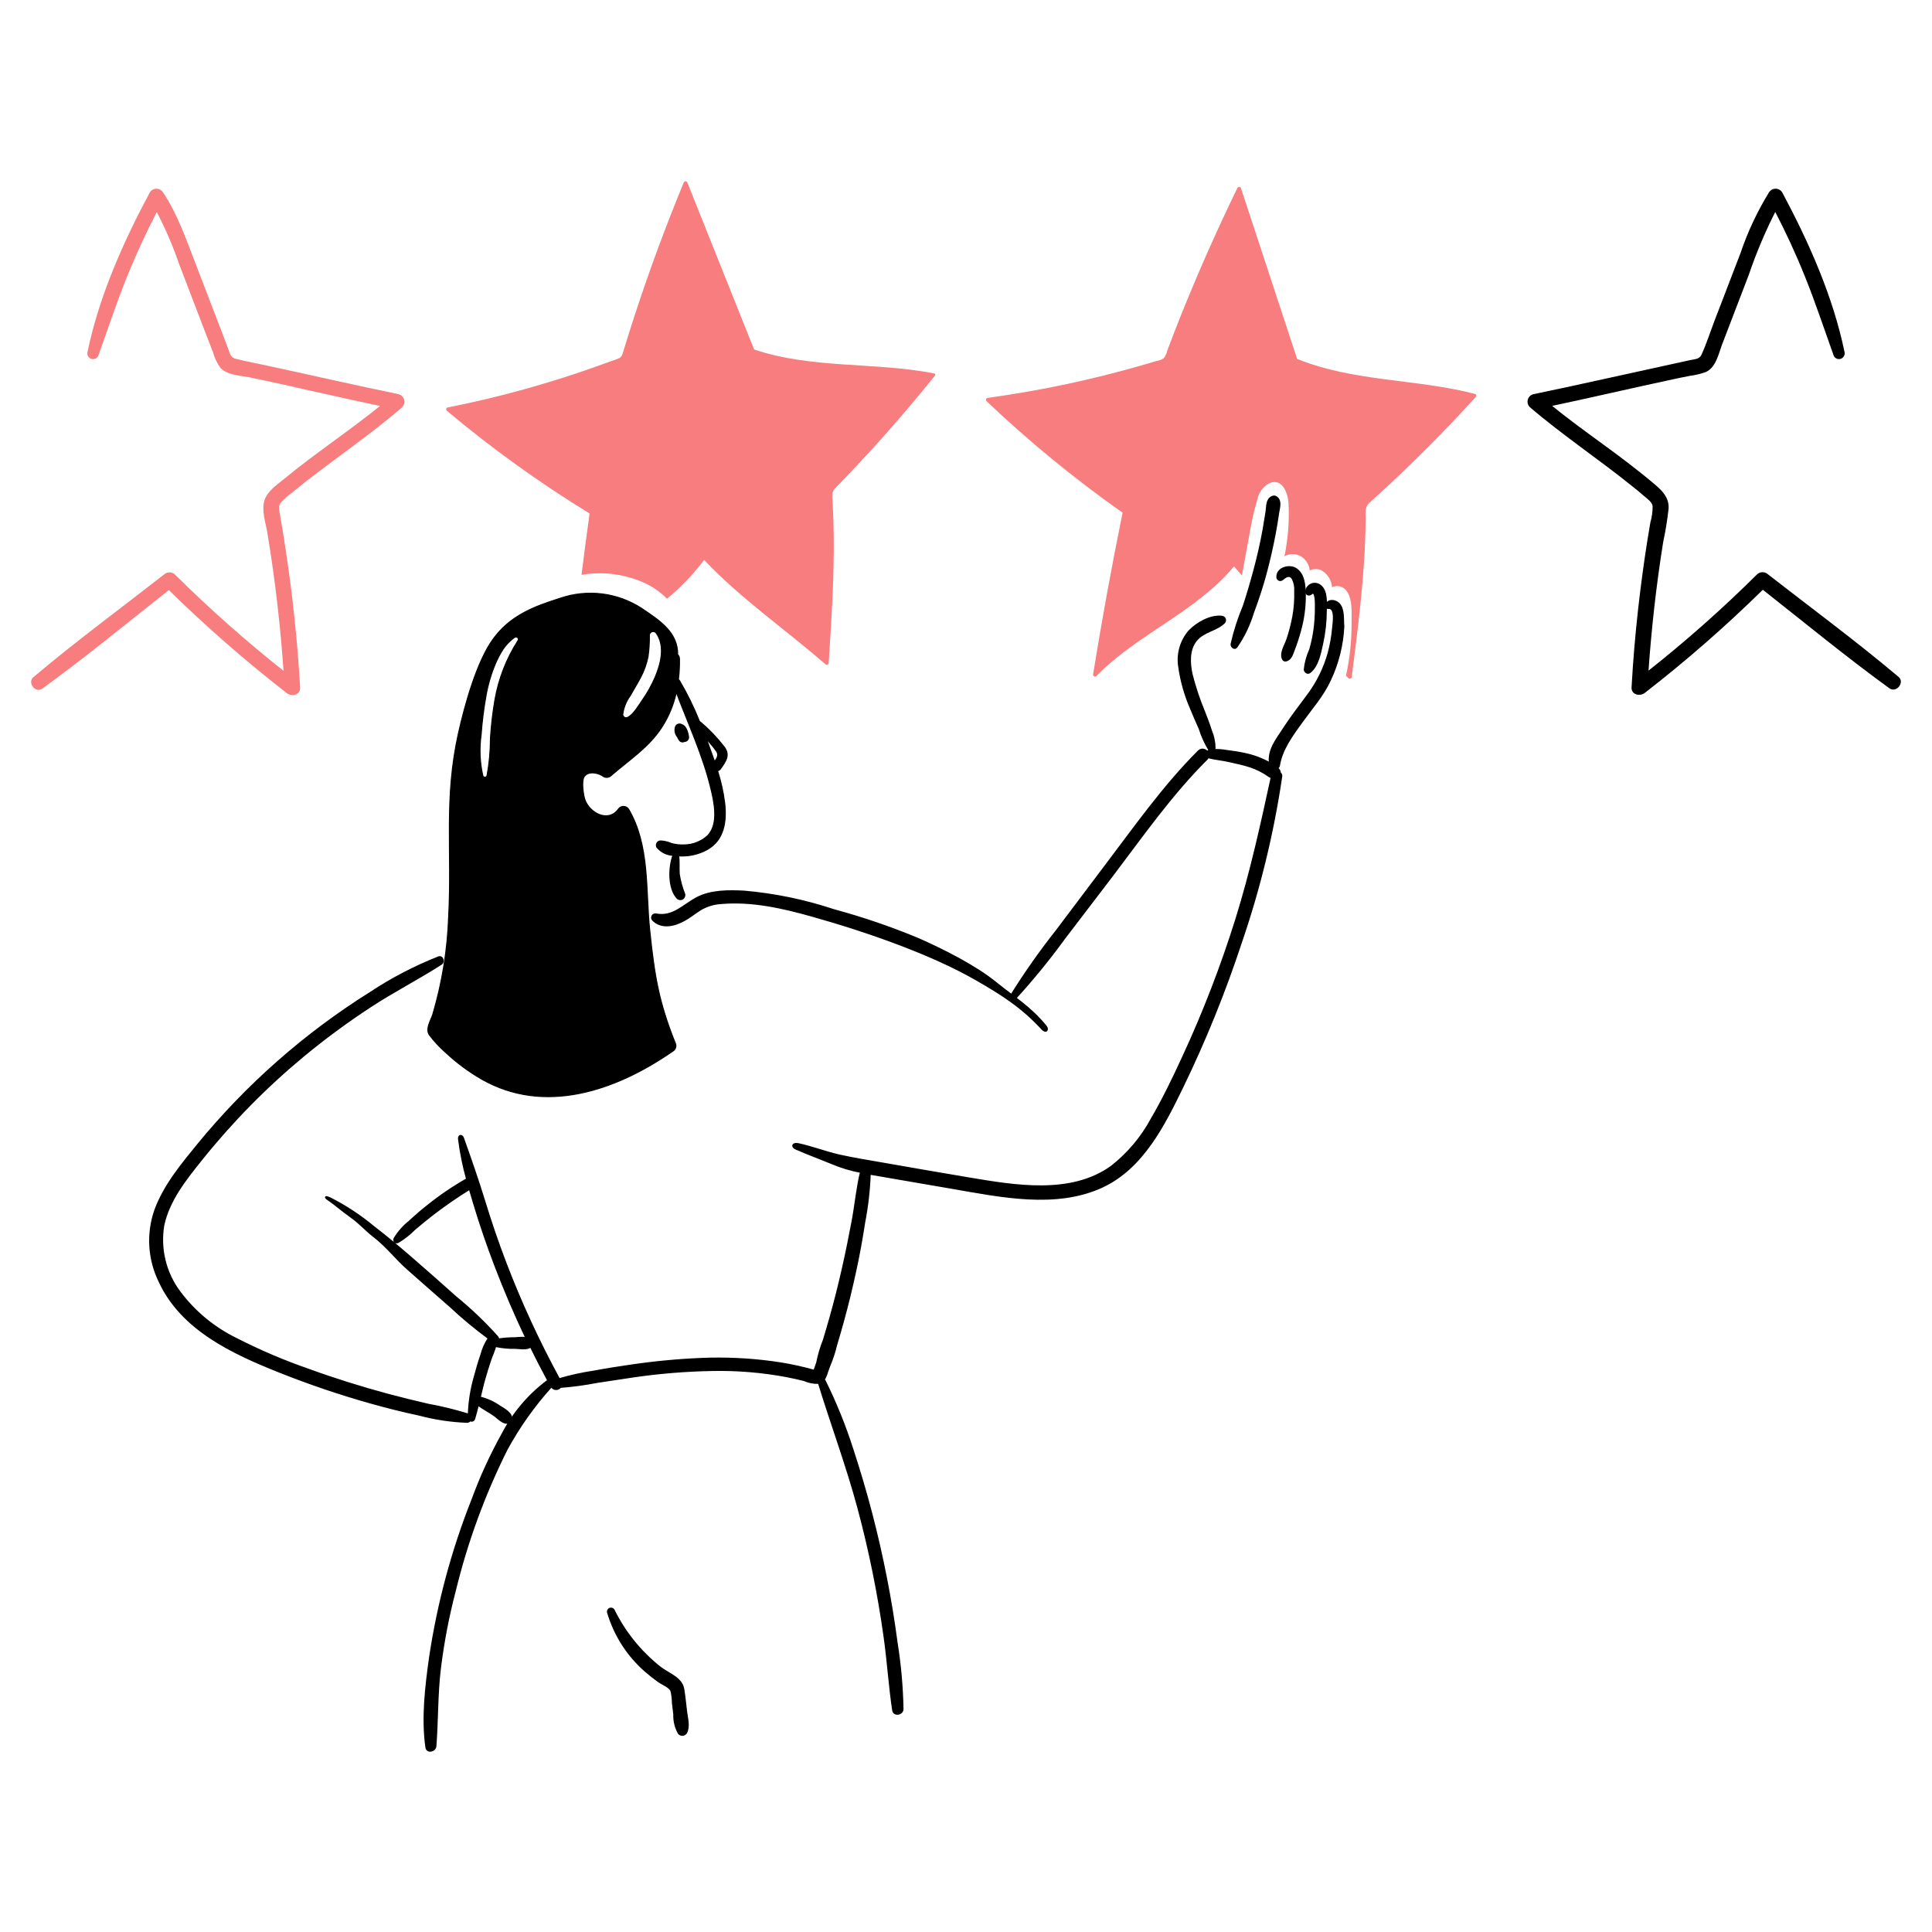
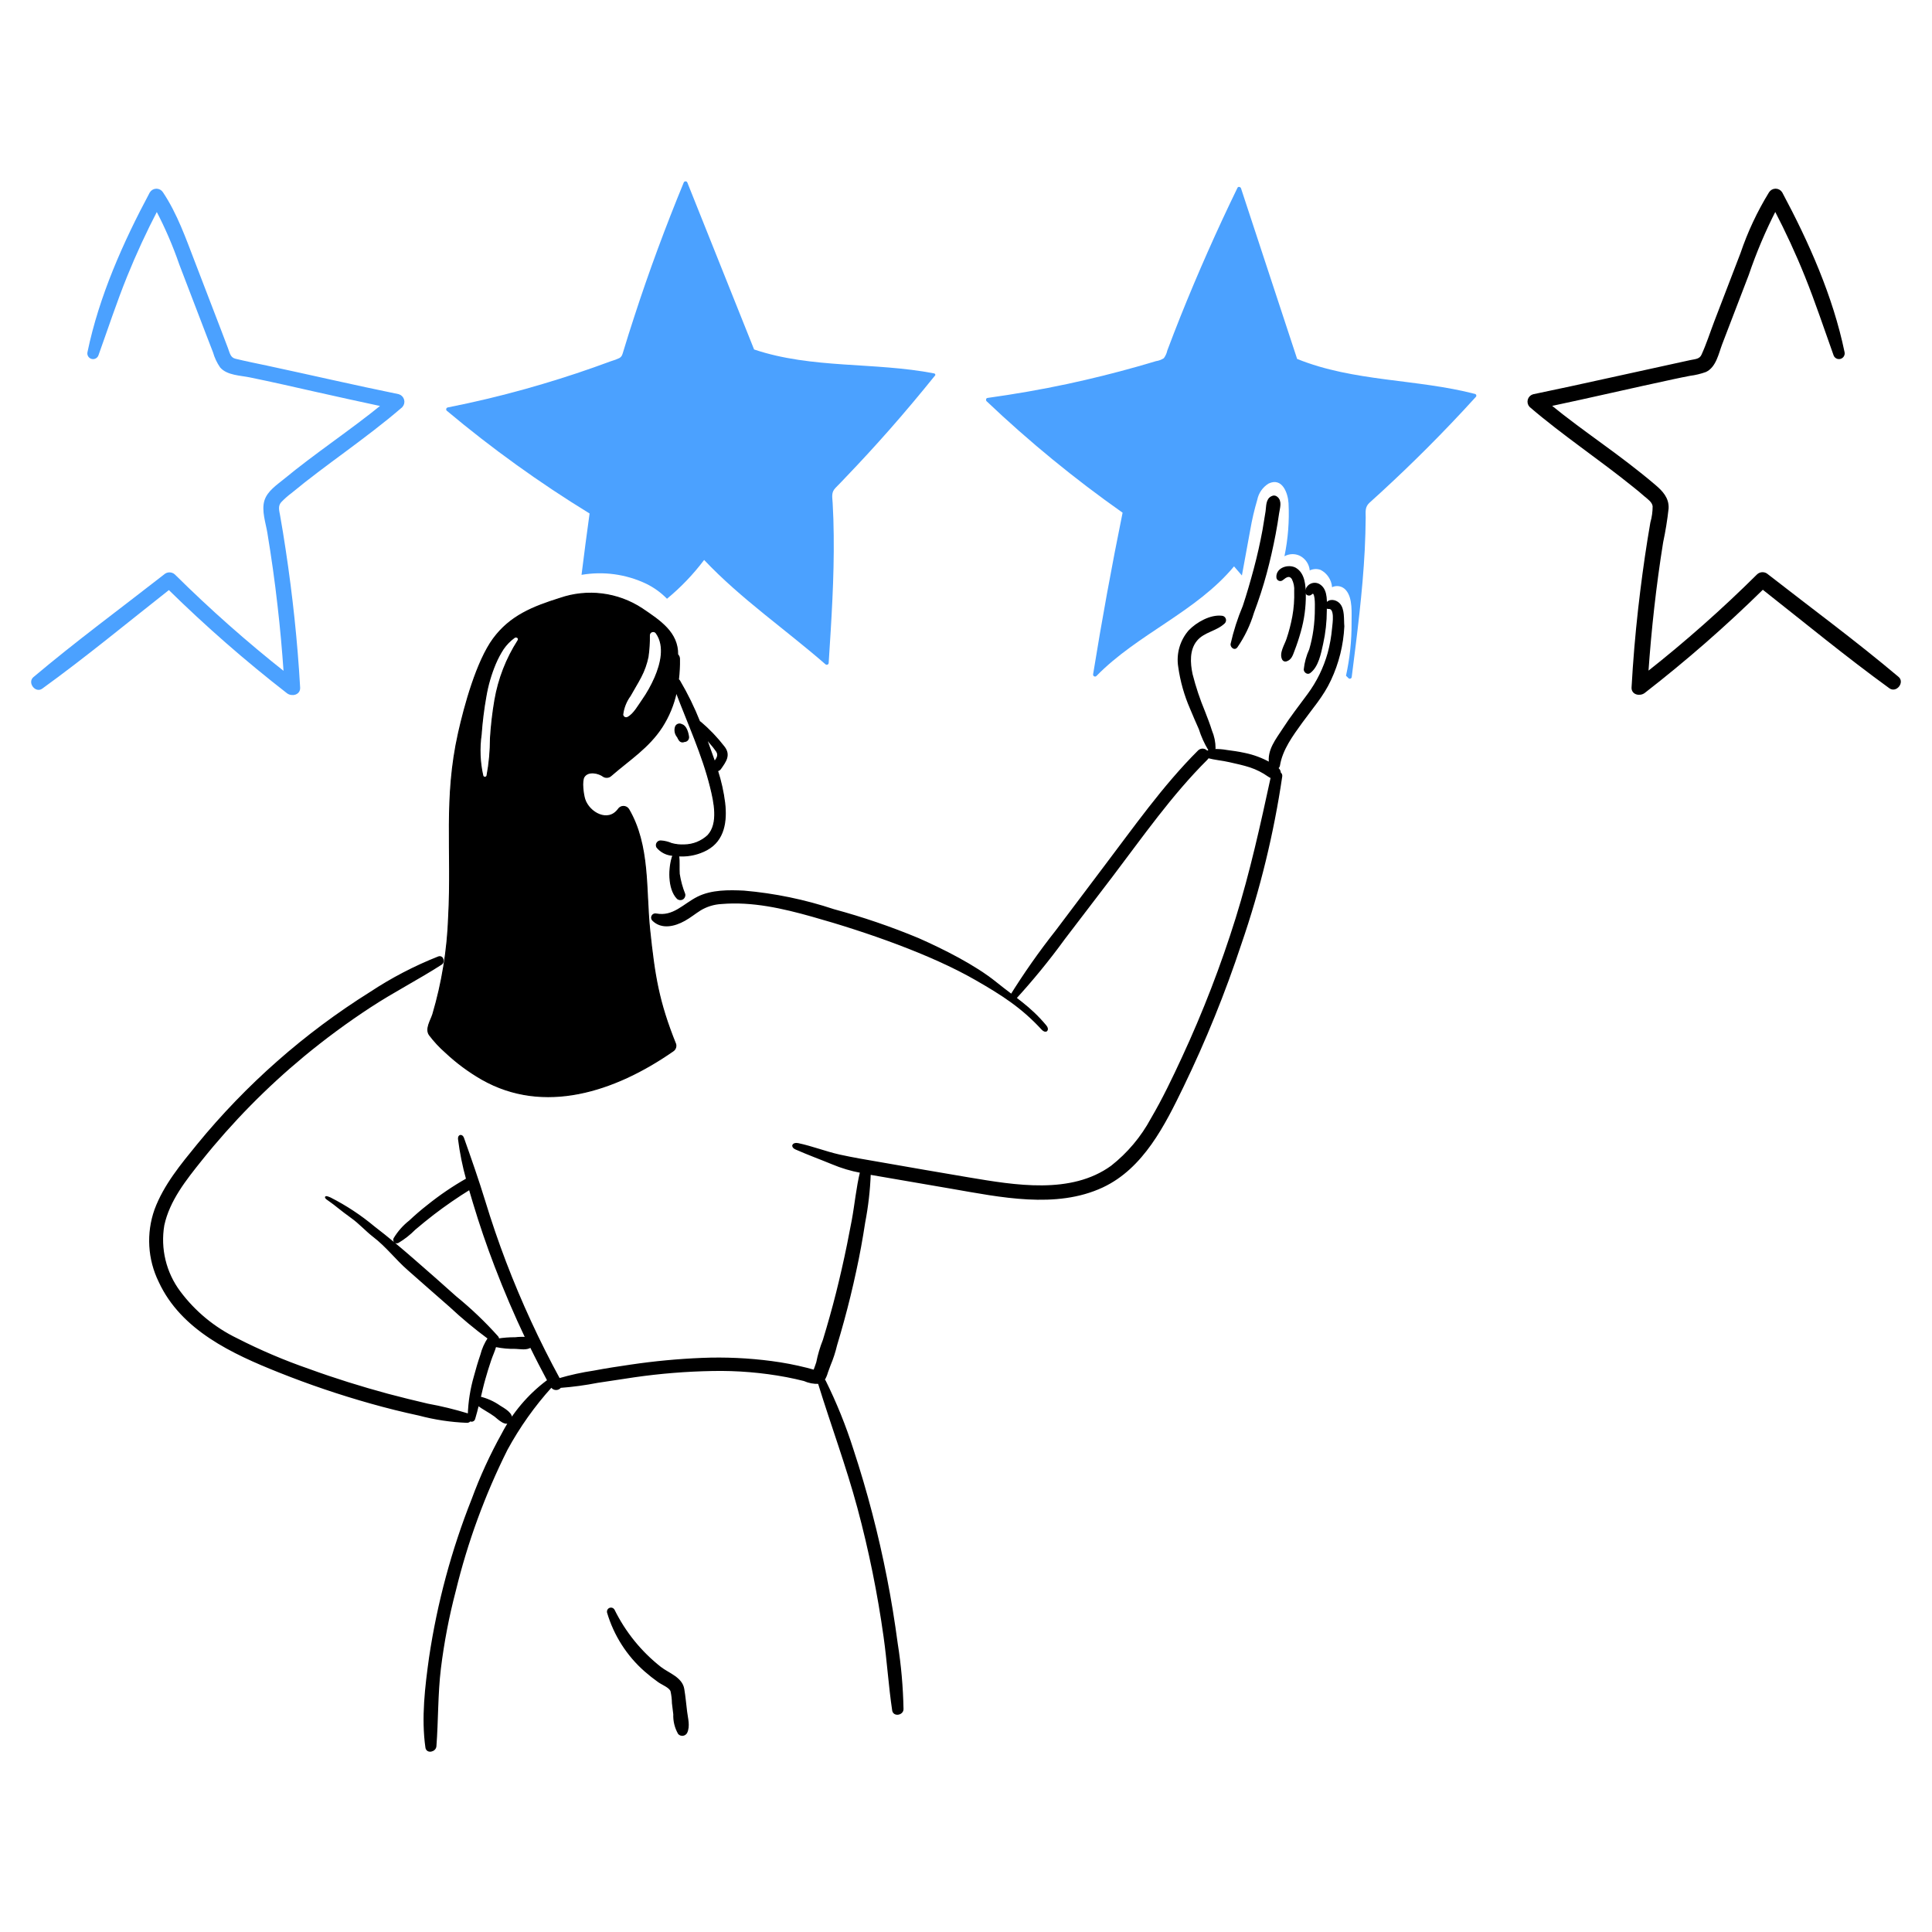
<svg xmlns="http://www.w3.org/2000/svg" viewBox="0 0 300 300">
  <defs>
-     <style>.a,.b{stroke:#000;}.a,.b,.c{stroke-miterlimit:10;}.a,.c{stroke-width:0.326px;}.b{stroke-width:0.163px;}.c,.d{fill:#f77d7e;}.c{stroke:#f77d7e;}</style>
+     <style>.a,.b{stroke:#000;}.a,.b,.c{stroke-miterlimit:10;}.a,.c{stroke-width:0.326px;}.b{stroke-width:0.163px;}.c,.d{fill:#4BA1FF;}.c{stroke:#4BA1FF;}</style>
  </defs>
  <path d="M107,114.421c-.081-.651-.374-1.758-1.091-1.97-.016,0-.016-.016-.032-.016a.744.744,0,0,0-1.075.439,1.732,1.732,0,0,0,.342,1.612,2.663,2.663,0,0,0,.261.473.677.677,0,0,0,.83.277c.016,0,.016-.017.033-.017A.734.734,0,0,0,107,114.421Z" />
  <path class="a" d="M94.416,250.344a19.344,19.344,0,0,0,5.8,9.087,25.93,25.93,0,0,0,2.084,1.645c.57.407,1.726.83,1.971,1.481a9.137,9.137,0,0,1,.228,1.906c.065.57.13,1.156.211,1.726a5.488,5.488,0,0,0,.733,2.98.7.7,0,0,0,1.107-.147c.473-.993.114-2.166-.016-3.224-.146-1.172-.244-2.345-.439-3.5-.277-1.742-2.329-2.361-3.583-3.338A25.965,25.965,0,0,1,95.263,250a.465.465,0,0,0-.847.342Z" />
  <path class="b" d="M111.416,119.681a.786.786,0,0,0,.456-.293c.831-1.172,1.564-2.166.538-3.452a25.256,25.256,0,0,0-3.648-3.811.325.325,0,0,0-.13-.065,45.972,45.972,0,0,0-3.11-6.351.473.473,0,0,0-.18-.179,23.161,23.161,0,0,0,.163-3.208.875.875,0,0,0-.277-.667c.033-3.42-2.67-5.211-5.52-7.133a14.542,14.542,0,0,0-12.75-1.612c-4.2,1.319-7.719,2.719-10.341,6.269-2.589,3.518-4.478,10.439-5.422,14.656-2.28,10.161-.977,18.271-1.531,28.579a60.8,60.8,0,0,1-2.459,15.1c-.309.961-1.172,2.247-.537,3.175a18.078,18.078,0,0,0,2.524,2.72,30.272,30.272,0,0,0,5.65,4.185c9.608,5.455,20.567,1.921,29.637-4.381a.973.973,0,0,0,.44-1.074c-2.671-6.628-3.289-10.65-4.038-17.75-.652-6.237.032-13.092-3.257-18.71a.953.953,0,0,0-1.629,0c-1.612,2.149-4.527.488-5.194-1.564-.228-.7-.538-2.833-.1-3.5.651-.993,2.3-.6,3.029-.032a.989.989,0,0,0,1.156-.147c2.866-2.491,5.813-4.331,7.9-7.539a16.341,16.341,0,0,0,2.231-5.407c1.84,4.9,4.071,9.673,5.325,14.77.537,2.182,1.319,5.618-.424,7.474a5.453,5.453,0,0,1-3.647,1.466,6.28,6.28,0,0,1-1.987-.212,4.939,4.939,0,0,0-1.71-.407.66.66,0,0,0-.57.977,3.441,3.441,0,0,0,2.492,1.254c-.684,1.856-.782,5.195.667,6.693a.7.7,0,0,0,1.156-.684,14.511,14.511,0,0,1-.846-3.094c-.065-.945.032-1.889-.082-2.834.082,0,.163.017.245.017a8.083,8.083,0,0,0,4.119-.961c2.72-1.482,3.094-4.462,2.769-7.279A27.55,27.55,0,0,0,111.416,119.681ZM80.444,99.456a25.019,25.019,0,0,0-3.6,9.266,55.349,55.349,0,0,0-.684,5.911,31.769,31.769,0,0,1-.537,5.83.342.342,0,0,1-.651,0,17.606,17.606,0,0,1-.261-6.4,55.692,55.692,0,0,1,.733-5.895,23.02,23.02,0,0,1,1.482-5.113,14.78,14.78,0,0,1,1.221-2.3A7.327,7.327,0,0,1,79.858,99C80.167,98.756,80.688,99.065,80.444,99.456Zm21.267,5.749a20.092,20.092,0,0,1-1.97,3.517c-.6.847-1.319,2.182-2.264,2.671a.531.531,0,0,1-.781-.44,6.191,6.191,0,0,1,1.156-2.915c.537-.977,1.14-1.922,1.661-2.931A11.83,11.83,0,0,0,100.62,102a21.084,21.084,0,0,0,.212-3.371.59.59,0,0,1,1.091-.293C103.323,100.352,102.607,103.12,101.711,105.205Zm9.249,13.059c-.374-1.074-.765-2.149-1.156-3.224a4.321,4.321,0,0,0-.163-.423c.18.244.375.472.57.716a12.121,12.121,0,0,1,1.075,1.352C111.661,117.287,111.319,117.776,110.96,118.264Z" />
  <path class="a" d="M106.254,142.853c.863-.472,1.629-1.107,2.459-1.628a7.145,7.145,0,0,1,3.306-1.01c4.787-.407,9.542.684,14.118,1.971,8.533,2.393,18.5,5.894,25.371,9.835,4.087,2.345,7.2,4.316,10.356,7.751.538.587.977.131.473-.455-2.524-3.013-4.609-4.169-7.752-6.71-3.24-2.621-8.19-5.1-12.017-6.79a106.293,106.293,0,0,0-13.109-4.478,60.8,60.8,0,0,0-13.939-2.882c-2.345-.114-5-.147-7.149.928-2.2,1.107-3.778,3.126-6.481,2.622a.5.5,0,0,0-.488.83C102.77,144.205,104.773,143.684,106.254,142.853Z" />
  <path class="a" d="M191.99,100.45a18.962,18.962,0,0,0,2.573-5.358c.749-2,1.417-4.022,1.97-6.09.538-2,.994-4.022,1.384-6.058.2-1.075.391-2.166.538-3.24.114-.8.5-1.889-.228-2.443a.592.592,0,0,0-.684-.081c-.847.358-.749,1.449-.863,2.231-.147.96-.31,1.921-.472,2.882-.375,2.035-.831,4.071-1.368,6.074-.521,1.938-1.075,3.875-1.71,5.781a34.991,34.991,0,0,0-1.889,5.894C191.225,100.4,191.681,100.84,191.99,100.45Z" />
  <path class="a" d="M198.357,89.637a.446.446,0,0,0,.749.309c.537-.439,1.124-.846,1.629-.114a3.736,3.736,0,0,1,.39,1.971,18.723,18.723,0,0,1-.293,3.94,25.771,25.771,0,0,1-.912,3.518c-.293.9-1.172,2.2-.667,3.11a.392.392,0,0,0,.439.179c.717-.195.912-.879,1.157-1.53.374-.961.7-1.955.977-2.948a20.17,20.17,0,0,0,.781-5.748c-.032-1.384-.114-3.224-1.482-4.022C200.083,87.732,198.276,88.269,198.357,89.637Z" />
  <path class="a" d="M204.105,97.844a21.266,21.266,0,0,1-.651,3.029,9.949,9.949,0,0,0-.847,3.094c.016.326.424.651.733.423,1.27-.944,1.628-2.98,1.954-4.429a23.958,23.958,0,0,0,.57-5.162c0-1.172.212-3.029-.879-3.843a1.332,1.332,0,0,0-2.166.928.442.442,0,0,0,.749.31c.879-.831.765,1.872.765,2.247A23.872,23.872,0,0,1,204.105,97.844Z" />
  <path class="a" d="M207.883,93.773c-.521-.537-1.579-.7-1.921.1-.1.212.016.553.309.521,1.238-.114.8,2.41.733,3.175a22.306,22.306,0,0,1-.684,3.86,19.821,19.821,0,0,1-3.159,6.448c-1.3,1.775-2.654,3.485-3.843,5.341-1.075,1.661-2.427,3.29-2.1,5.341a13.518,13.518,0,0,0-4.022-1.5c-.9-.195-1.791-.325-2.7-.439a9.724,9.724,0,0,0-2.052-.147.507.507,0,0,0,.147-.293,6.984,6.984,0,0,0-.554-2.687c-.309-1.009-.7-1.987-1.075-2.964a42.07,42.07,0,0,1-1.938-5.813c-.374-1.759-.5-3.859.717-5.325,1.156-1.4,3.078-1.514,4.331-2.719a.533.533,0,0,0-.374-.9c-1.726-.195-3.811.993-4.983,2.2a6.791,6.791,0,0,0-1.6,5.553,24.8,24.8,0,0,0,1.824,6.465c.423,1.059.912,2.117,1.368,3.175a14.958,14.958,0,0,0,1.465,3.241.449.449,0,0,0,.2.147,3.3,3.3,0,0,0-.57.195.828.828,0,0,0-1.254-.1c-5.5,5.488-10,11.936-14.688,18.108q-3.713,4.909-7.409,9.836a110.242,110.242,0,0,0-7.165,10.21.353.353,0,0,0,.553.423,106.264,106.264,0,0,0,7.784-9.51c2.459-3.208,4.918-6.432,7.36-9.64,4.723-6.22,9.233-12.7,14.786-18.222a.765.765,0,0,0,.2-.293c1.091.293,2.263.375,3.371.635,1.074.245,2.165.472,3.207.814a10.811,10.811,0,0,1,2.834,1.433,1.846,1.846,0,0,0,.5.261c-1.6,7.377-3.208,14.705-5.455,21.918A176.545,176.545,0,0,1,183.7,164.2c-1.5,3.24-3.045,6.481-4.852,9.558a23.676,23.676,0,0,1-6.221,7.393c-6.3,4.56-15.046,3.029-22.179,1.841-4.592-.766-9.2-1.58-13.792-2.378-2.1-.358-4.218-.716-6.3-1.172-2.182-.489-4.267-1.319-6.432-1.775-.782-.163-1.043.374-.31.684,2.085.912,3.6,1.449,5.618,2.279a21.465,21.465,0,0,0,4.478,1.336c-.6,2.459-.83,5.048-1.286,7.523-.472,2.524-.977,5.048-1.547,7.539-.57,2.508-1.189,5-1.889,7.475-.342,1.205-.684,2.41-1.059,3.615a19.787,19.787,0,0,0-1.025,3.468c-.066.212-.147.407-.212.619-.082.228-.163.44-.244.668-.407-.114-.8-.228-1.2-.326a47.342,47.342,0,0,0-5.456-1.042,63,63,0,0,0-10.8-.489,104.724,104.724,0,0,0-11.057,1.043c-1.905.276-3.81.57-5.7.928a40.619,40.619,0,0,0-5.423,1.189,149.456,149.456,0,0,1-8.386-18.19q-1.783-4.689-3.241-9.477c-.993-3.241-2.165-6.595-3.3-9.787-.179-.488-.668-.439-.6.163a43.333,43.333,0,0,0,1.254,6.221,45.4,45.4,0,0,0-6.09,4.136q-1.441,1.124-2.785,2.393a10,10,0,0,0-2.394,2.7.384.384,0,0,0,.522.521,12.786,12.786,0,0,0,2.572-2.02c.929-.8,1.889-1.563,2.866-2.328a68.613,68.613,0,0,1,5.716-3.941c.212.733.424,1.466.652,2.2q1.489,4.959,3.354,9.82,2.174,5.691,4.788,11.187A8.7,8.7,0,0,0,80,207.81a16.3,16.3,0,0,0-2.67.2.494.494,0,0,0-.1-.391,56.885,56.885,0,0,0-6.481-6.188c-2.149-1.938-4.331-3.843-6.514-5.748-2.019-1.759-4.054-3.485-6.188-5.113a35.958,35.958,0,0,0-6.79-4.478c-.9-.391-.8-.163.049.39.814.554,1.531,1.238,3.387,2.573,1.107.782,2.231,2.019,3.306,2.85,2.149,1.645,3.452,3.485,5.487,5.26,2.15,1.872,4.267,3.778,6.433,5.65a67.227,67.227,0,0,0,5.992,4.983h0a8.38,8.38,0,0,0-1.172,2.638c-.375,1.091-.7,2.2-.994,3.306a24.115,24.115,0,0,0-.944,5.976.518.518,0,0,0-.163-.081,54.162,54.162,0,0,0-6.22-1.515c-2.085-.488-4.169-.993-6.237-1.547-4.136-1.123-8.224-2.393-12.246-3.859a87.016,87.016,0,0,1-11.2-4.771,24.247,24.247,0,0,1-8.875-7.328,13.555,13.555,0,0,1-2.508-10.373c.831-3.876,3.436-7.132,5.862-10.161a111.344,111.344,0,0,1,15.894-16.17,115.7,115.7,0,0,1,10.34-7.621c3.6-2.362,7.442-4.316,11.057-6.644.488-.31.179-1.205-.407-.977a57.5,57.5,0,0,0-10.552,5.5,110.288,110.288,0,0,0-26.8,23.6c-2.524,3.094-5.194,6.3-6.6,10.1a14.355,14.355,0,0,0,.651,11.123c3.453,7.458,11.35,11.089,18.564,13.971A142.064,142.064,0,0,0,57.6,217.793q3.713,1.05,7.474,1.856a34.025,34.025,0,0,0,7.442,1.124.541.541,0,0,0,.472-.261.4.4,0,0,0,.635-.212c.228-.732.407-1.465.586-2.2.847.635,1.824,1.107,2.687,1.742.5.391,1.791,1.727,2.361.684.505-.928-1.107-1.758-1.693-2.133a9.054,9.054,0,0,0-3.078-1.384c.228-.961.44-1.922.717-2.882.276-.994.586-1.987.912-2.948.244-.732.6-1.465.8-2.214l.1.049a13.588,13.588,0,0,0,3.045.276c.749.033,1.743.245,2.361-.228.88,1.808,1.808,3.583,2.752,5.358a.679.679,0,0,0-.211.081,24.224,24.224,0,0,0-6.905,8.159,72.076,72.076,0,0,0-4.673,10.193,111.047,111.047,0,0,0-6.595,24.508c-.635,4.543-1.222,9.4-.57,13.972.114.83,1.319.553,1.384-.179.309-4.039.212-8.061.7-12.1a91.536,91.536,0,0,1,2.313-12.05,104.066,104.066,0,0,1,8.028-21.934,50.707,50.707,0,0,1,6.937-9.787.228.228,0,0,0,.048-.065.119.119,0,0,1,.033.065.793.793,0,0,0,1.335.065,49.748,49.748,0,0,0,5.781-.782c1.905-.276,3.811-.586,5.716-.863a97.1,97.1,0,0,1,12.1-.977,56.344,56.344,0,0,1,11.578.961c.912.179,1.807.375,2.7.6a5.115,5.115,0,0,0,2.3.439.151.151,0,0,0,.016.082c1.987,6.448,4.348,12.783,6.107,19.313a165.035,165.035,0,0,1,4.071,20.045c.537,3.794.765,7.621,1.335,11.415.13.831,1.433.6,1.433-.195a73.658,73.658,0,0,0-.9-10.178c-.456-3.4-.994-6.774-1.661-10.145a165.086,165.086,0,0,0-5.211-19.964,75.535,75.535,0,0,0-4.3-10.65.478.478,0,0,0-.179-.179,4.46,4.46,0,0,0,.521-1.205c.13-.374.276-.733.407-1.107a19.635,19.635,0,0,0,1.009-3.094c.375-1.254.749-2.524,1.091-3.794.7-2.541,1.319-5.1,1.873-7.67.554-2.508,1.01-5.048,1.4-7.588a49.463,49.463,0,0,0,.864-7.572q6.4,1.1,12.783,2.2c7.458,1.286,16.137,3.159,23.335-.2,6.269-2.931,9.591-9.623,12.457-15.535a181.594,181.594,0,0,0,8.989-22.178,144.464,144.464,0,0,0,6.334-25.99.5.5,0,0,0-.228-.5.807.807,0,0,0-.244-.6c-.065-.065-.13-.114-.195-.179a.52.52,0,0,0,.309-.391c.407-2.524,2.019-4.69,3.485-6.725,1.563-2.166,3.322-4.137,4.445-6.579a21.982,21.982,0,0,0,2.068-8.305C208.486,96.2,208.681,94.587,207.883,93.773Z" />
  <path class="c" d="M61.88,61.368c-6.855-1.4-13.662-2.98-20.5-4.446-1.612-.342-3.257-.667-4.853-1.058-.879-.212-.993-.977-1.286-1.759-.342-.895-.684-1.791-1.026-2.7q-2.028-5.3-4.071-10.6c-1.433-3.713-2.752-7.523-4.967-10.845a1.043,1.043,0,0,0-1.775,0c-4.136,7.735-7.865,16.105-9.656,24.735a.727.727,0,0,0,1.4.391c1.466-4.087,2.817-8.207,4.446-12.229,1.416-3.5,3.012-6.937,4.754-10.292a60.633,60.633,0,0,1,3.648,8.452c1.4,3.647,2.8,7.311,4.2,10.959.342.9.684,1.791,1.043,2.7a7.719,7.719,0,0,0,1.074,2.28c1.01,1.172,3.078,1.189,4.495,1.482,3.5.716,6.986,1.514,10.47,2.3,3.355.749,6.726,1.5,10.1,2.214-4.951,4.023-10.308,7.54-15.242,11.611-1.075.879-2.476,1.807-2.915,3.192-.472,1.514.211,3.436.456,4.95.619,3.745,1.156,7.507,1.579,11.285.407,3.5.717,7.018.961,10.536A205.585,205.585,0,0,1,27.049,89.328a1.079,1.079,0,0,0-1.466,0C18.809,94.62,11.856,99.733,5.293,105.27c-.83.7.277,2.182,1.173,1.53,6.757-4.885,13.206-10.226,19.768-15.388a210.828,210.828,0,0,0,18.418,16.1c.651.505,1.84.26,1.791-.733-.407-7.165-1.172-14.314-2.247-21.413-.261-1.775-.554-3.534-.863-5.293-.147-.8-.375-1.53.211-2.2a13.12,13.12,0,0,1,1.661-1.466c2.655-2.2,5.423-4.234,8.191-6.285,3.045-2.264,6.074-4.527,8.94-7A1.064,1.064,0,0,0,61.88,61.368Z" />
  <path class="a" d="M294.71,105.237C288.147,99.7,281.178,94.571,274.42,89.3a1.08,1.08,0,0,0-1.466,0,199.966,199.966,0,0,1-17.163,15.193c.472-6.79,1.221-13.581,2.3-20.306a52.456,52.456,0,0,0,.847-5.244c.081-1.547-.88-2.573-1.971-3.5-2.654-2.263-5.455-4.364-8.272-6.416-2.719-1.986-5.439-3.957-8.044-6.09,6.4-1.351,12.783-2.85,19.182-4.217.847-.18,1.694-.359,2.557-.522a11.318,11.318,0,0,0,2.443-.586c1.5-.7,1.889-2.784,2.426-4.2,1.384-3.6,2.752-7.181,4.136-10.78a75.036,75.036,0,0,1,4.267-10.08C277.4,35.9,279,39.336,280.412,42.853c1.629,4.038,2.98,8.142,4.446,12.229a.727.727,0,0,0,1.4-.391c-1.791-8.63-5.52-17-9.656-24.735a1.043,1.043,0,0,0-1.775,0,46.386,46.386,0,0,0-4.413,9.412c-1.352,3.534-2.719,7.067-4.071,10.6-.651,1.71-1.221,3.5-1.987,5.178-.358.782-1.091.766-1.856.929-.847.179-1.677.358-2.524.553-3.436.766-6.888,1.5-10.324,2.264-3.843.846-7.7,1.693-11.562,2.491a1.029,1.029,0,0,0-.456,1.694c5.13,4.4,10.78,8.142,16.04,12.392q.9.708,1.759,1.465c.537.456,1.254.929,1.351,1.661a9.264,9.264,0,0,1-.358,2.573l-.44,2.638c-.57,3.567-1.042,7.133-1.449,10.715q-.684,6.082-1.026,12.213c-.065,1.01,1.14,1.238,1.791.733A208.514,208.514,0,0,0,273.72,91.363c6.562,5.162,13.011,10.487,19.769,15.389C294.417,107.4,295.54,105.937,294.71,105.237Z" />
  <path class="d" d="M229.052,61.172c-9.1-2.361-18.84-1.872-27.634-5.438a.06.06,0,0,0-.016-.049q-4.347-13.215-8.7-26.446c-.081-.228-.439-.325-.553-.065q-4.788,9.845-8.859,20c-.7,1.742-1.368,3.5-2.035,5.26a3.047,3.047,0,0,1-.538,1.189,3.077,3.077,0,0,1-1.221.456c-.961.293-1.938.569-2.9.846-3.567,1.01-7.182,1.906-10.813,2.687-4.12.88-8.289,1.6-12.457,2.182-.228.033-.277.358-.131.505a187.177,187.177,0,0,0,21.121,17.31q-2.541,12.482-4.576,25.077a.306.306,0,0,0,.5.294c6.416-6.563,15.47-9.934,21.381-17.034l1.221,1.417c.423-2.361.863-4.738,1.3-7.1A41.094,41.094,0,0,1,195.23,77.6a3.818,3.818,0,0,1,1.775-2.524c2.085-.977,2.98,1.449,3.078,3.061a32.577,32.577,0,0,1-.635,8.24,2.6,2.6,0,0,1,2.378-.081,2.822,2.822,0,0,1,1.547,2.28,2.177,2.177,0,0,1,1.693-.082,3.3,3.3,0,0,1,1.775,2.687,1.8,1.8,0,0,1,2.166.472c1.075,1.254.847,3.583.863,5.113a37.171,37.171,0,0,1-.863,8.159l.391.391a.3.3,0,0,0,.5-.212c.831-6.563,1.678-13.125,2.02-19.736q.121-2.492.146-4.983c0-.961-.146-1.645.6-2.329.6-.537,1.188-1.075,1.791-1.628,2.426-2.231,4.787-4.495,7.116-6.823q3.883-3.885,7.572-7.947A.284.284,0,0,0,229.052,61.172Z" />
  <path class="d" d="M145.043,57.981c-9.233-1.791-18.938-.684-27.943-3.713,0-.016,0-.016-.017-.033q-5.178-12.921-10.34-25.859a.305.305,0,0,0-.586,0c-2.817,6.84-5.39,13.777-7.67,20.8-.586,1.791-1.156,3.583-1.694,5.374-.146.472-.2.814-.635,1.058a7.731,7.731,0,0,1-1.221.456c-.928.342-1.873.684-2.8,1.01-3.452,1.221-6.953,2.312-10.487,3.306Q75.64,62.06,69.5,63.273a.3.3,0,0,0-.13.5A185.645,185.645,0,0,0,91.55,79.736Q90.89,84.5,90.3,89.262a16.8,16.8,0,0,1,10.015,1.368,11.665,11.665,0,0,1,3.256,2.345,35.43,35.43,0,0,0,5.765-6.025c5.716,6.042,12.6,10.764,18.841,16.2a.3.3,0,0,0,.5-.212c.423-6.595.863-13.206.781-19.834-.016-1.661-.065-3.322-.163-4.983-.049-.944-.26-1.645.44-2.361.57-.57,1.124-1.156,1.677-1.742,2.28-2.378,4.495-4.788,6.677-7.263,2.426-2.752,4.771-5.553,7.067-8.4C145.287,58.29,145.271,58.03,145.043,57.981Z" />
</svg>
